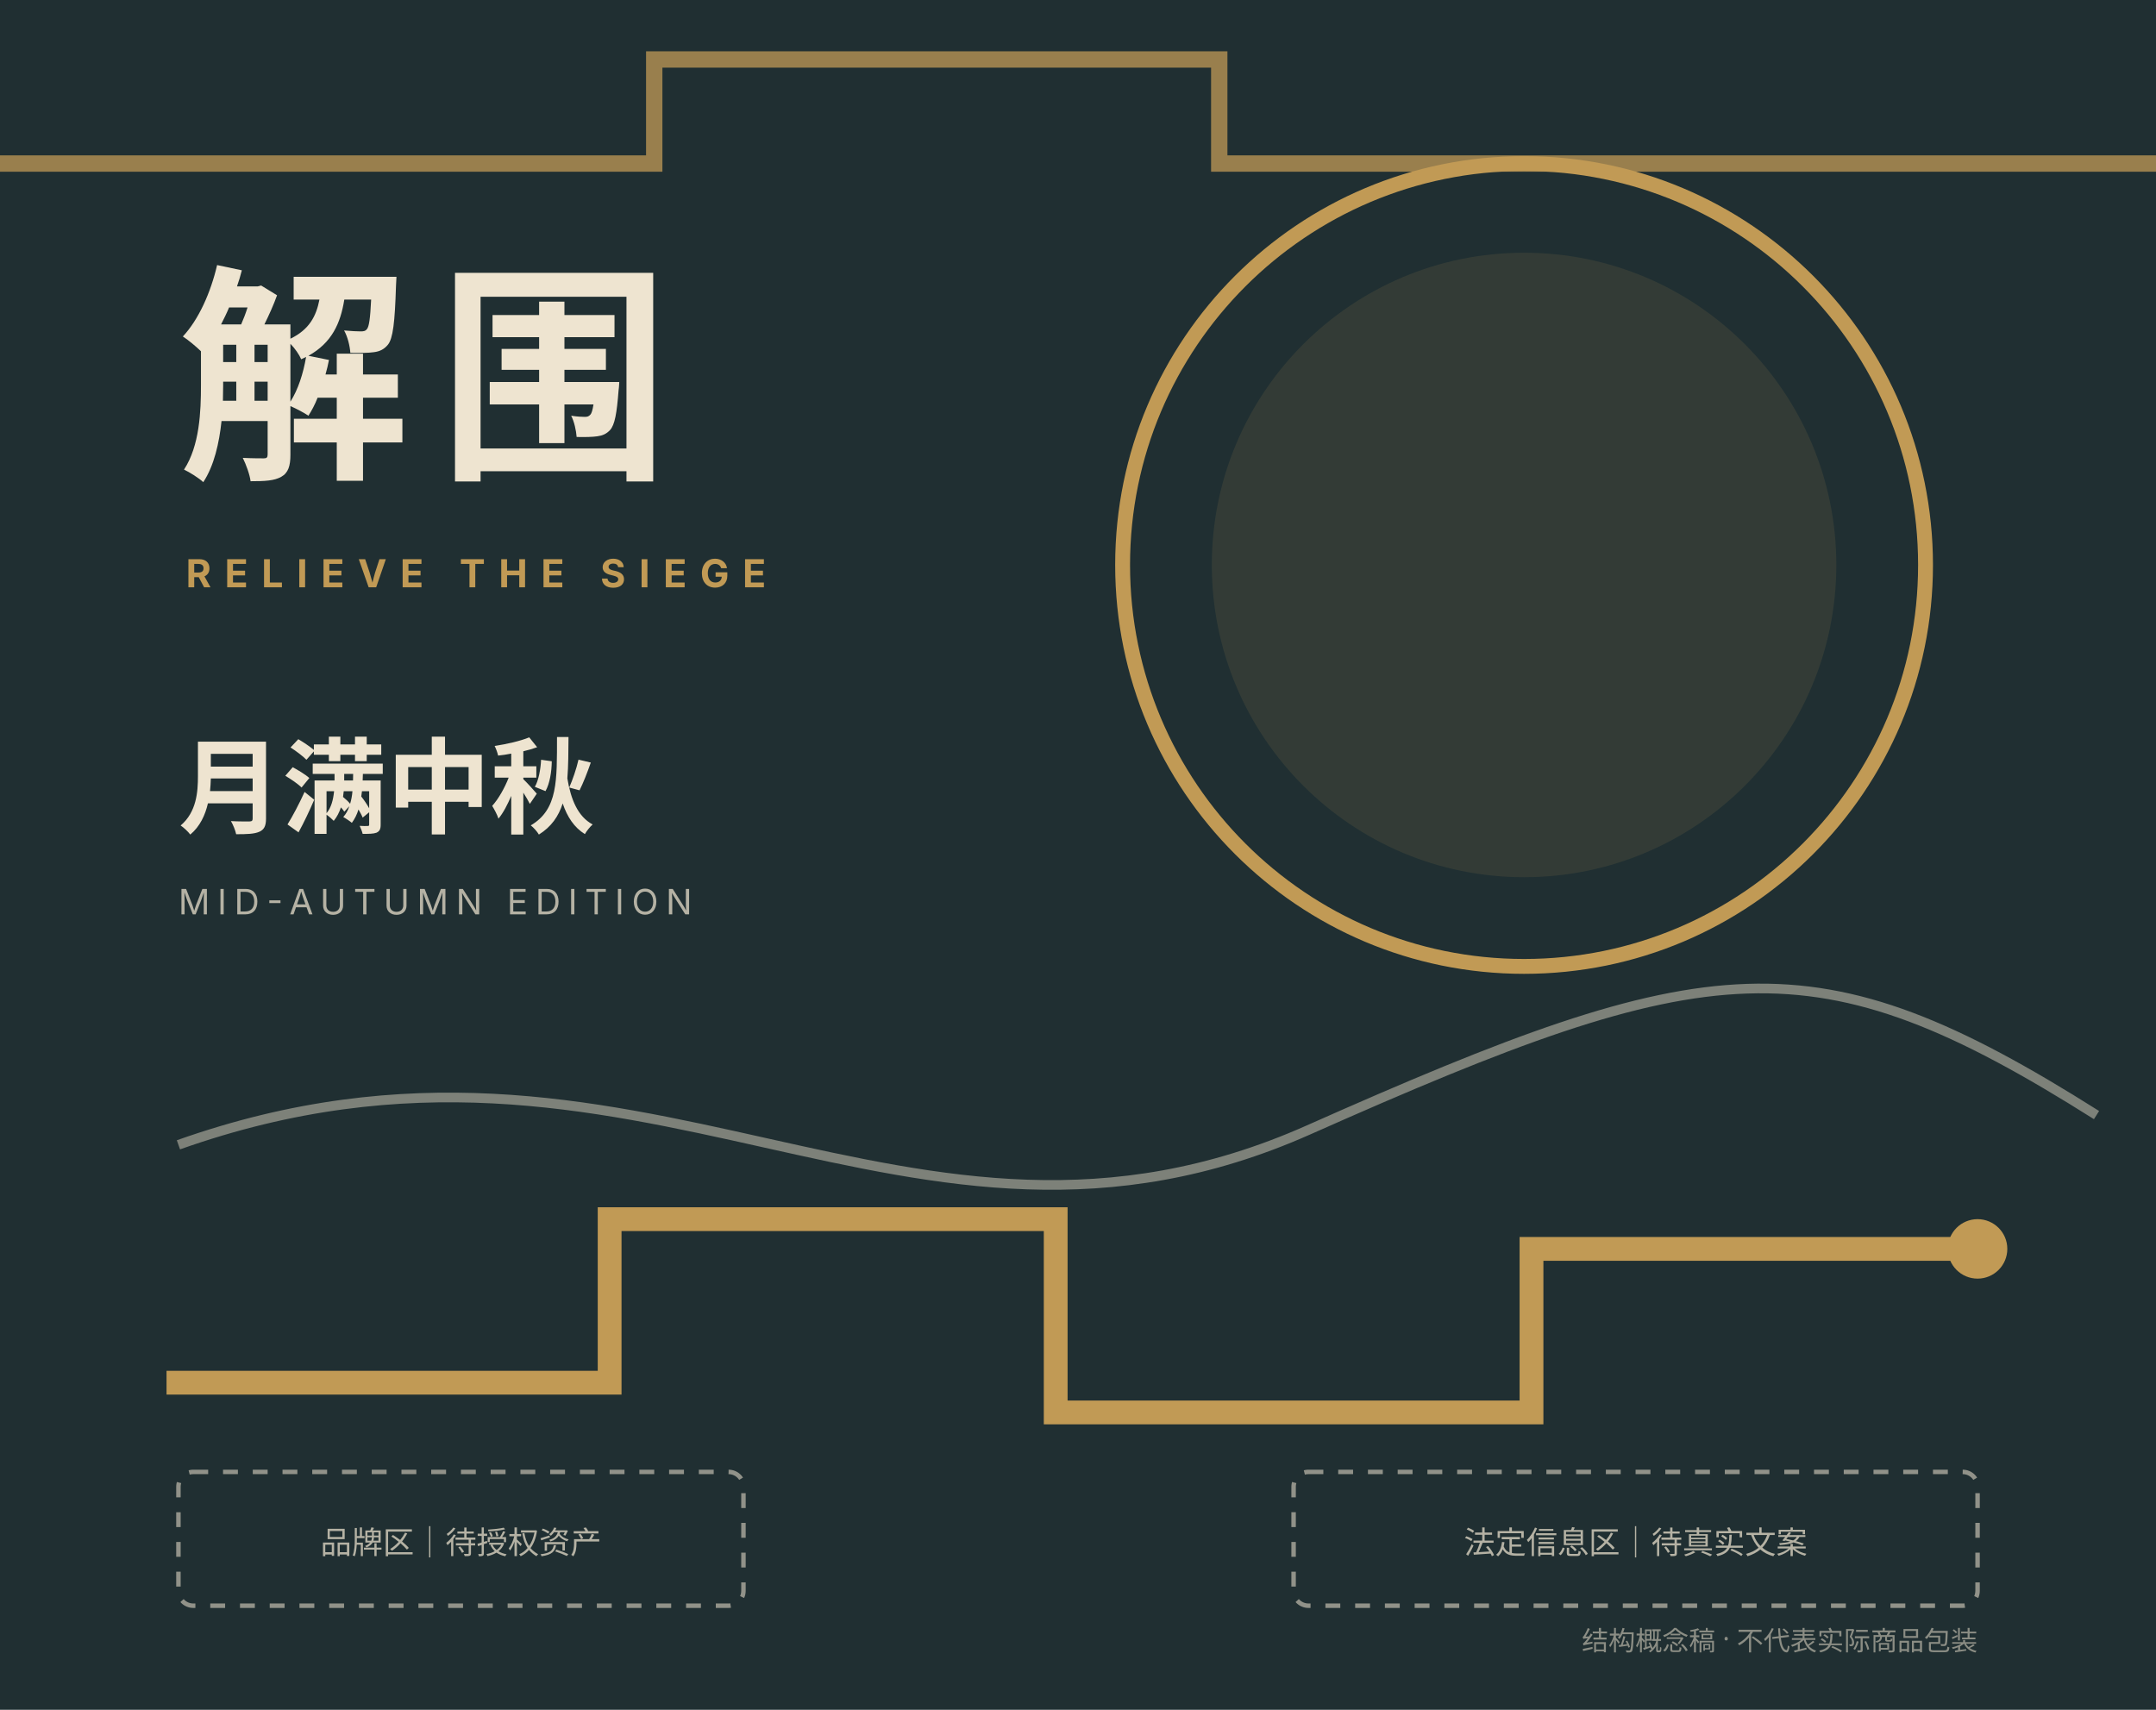
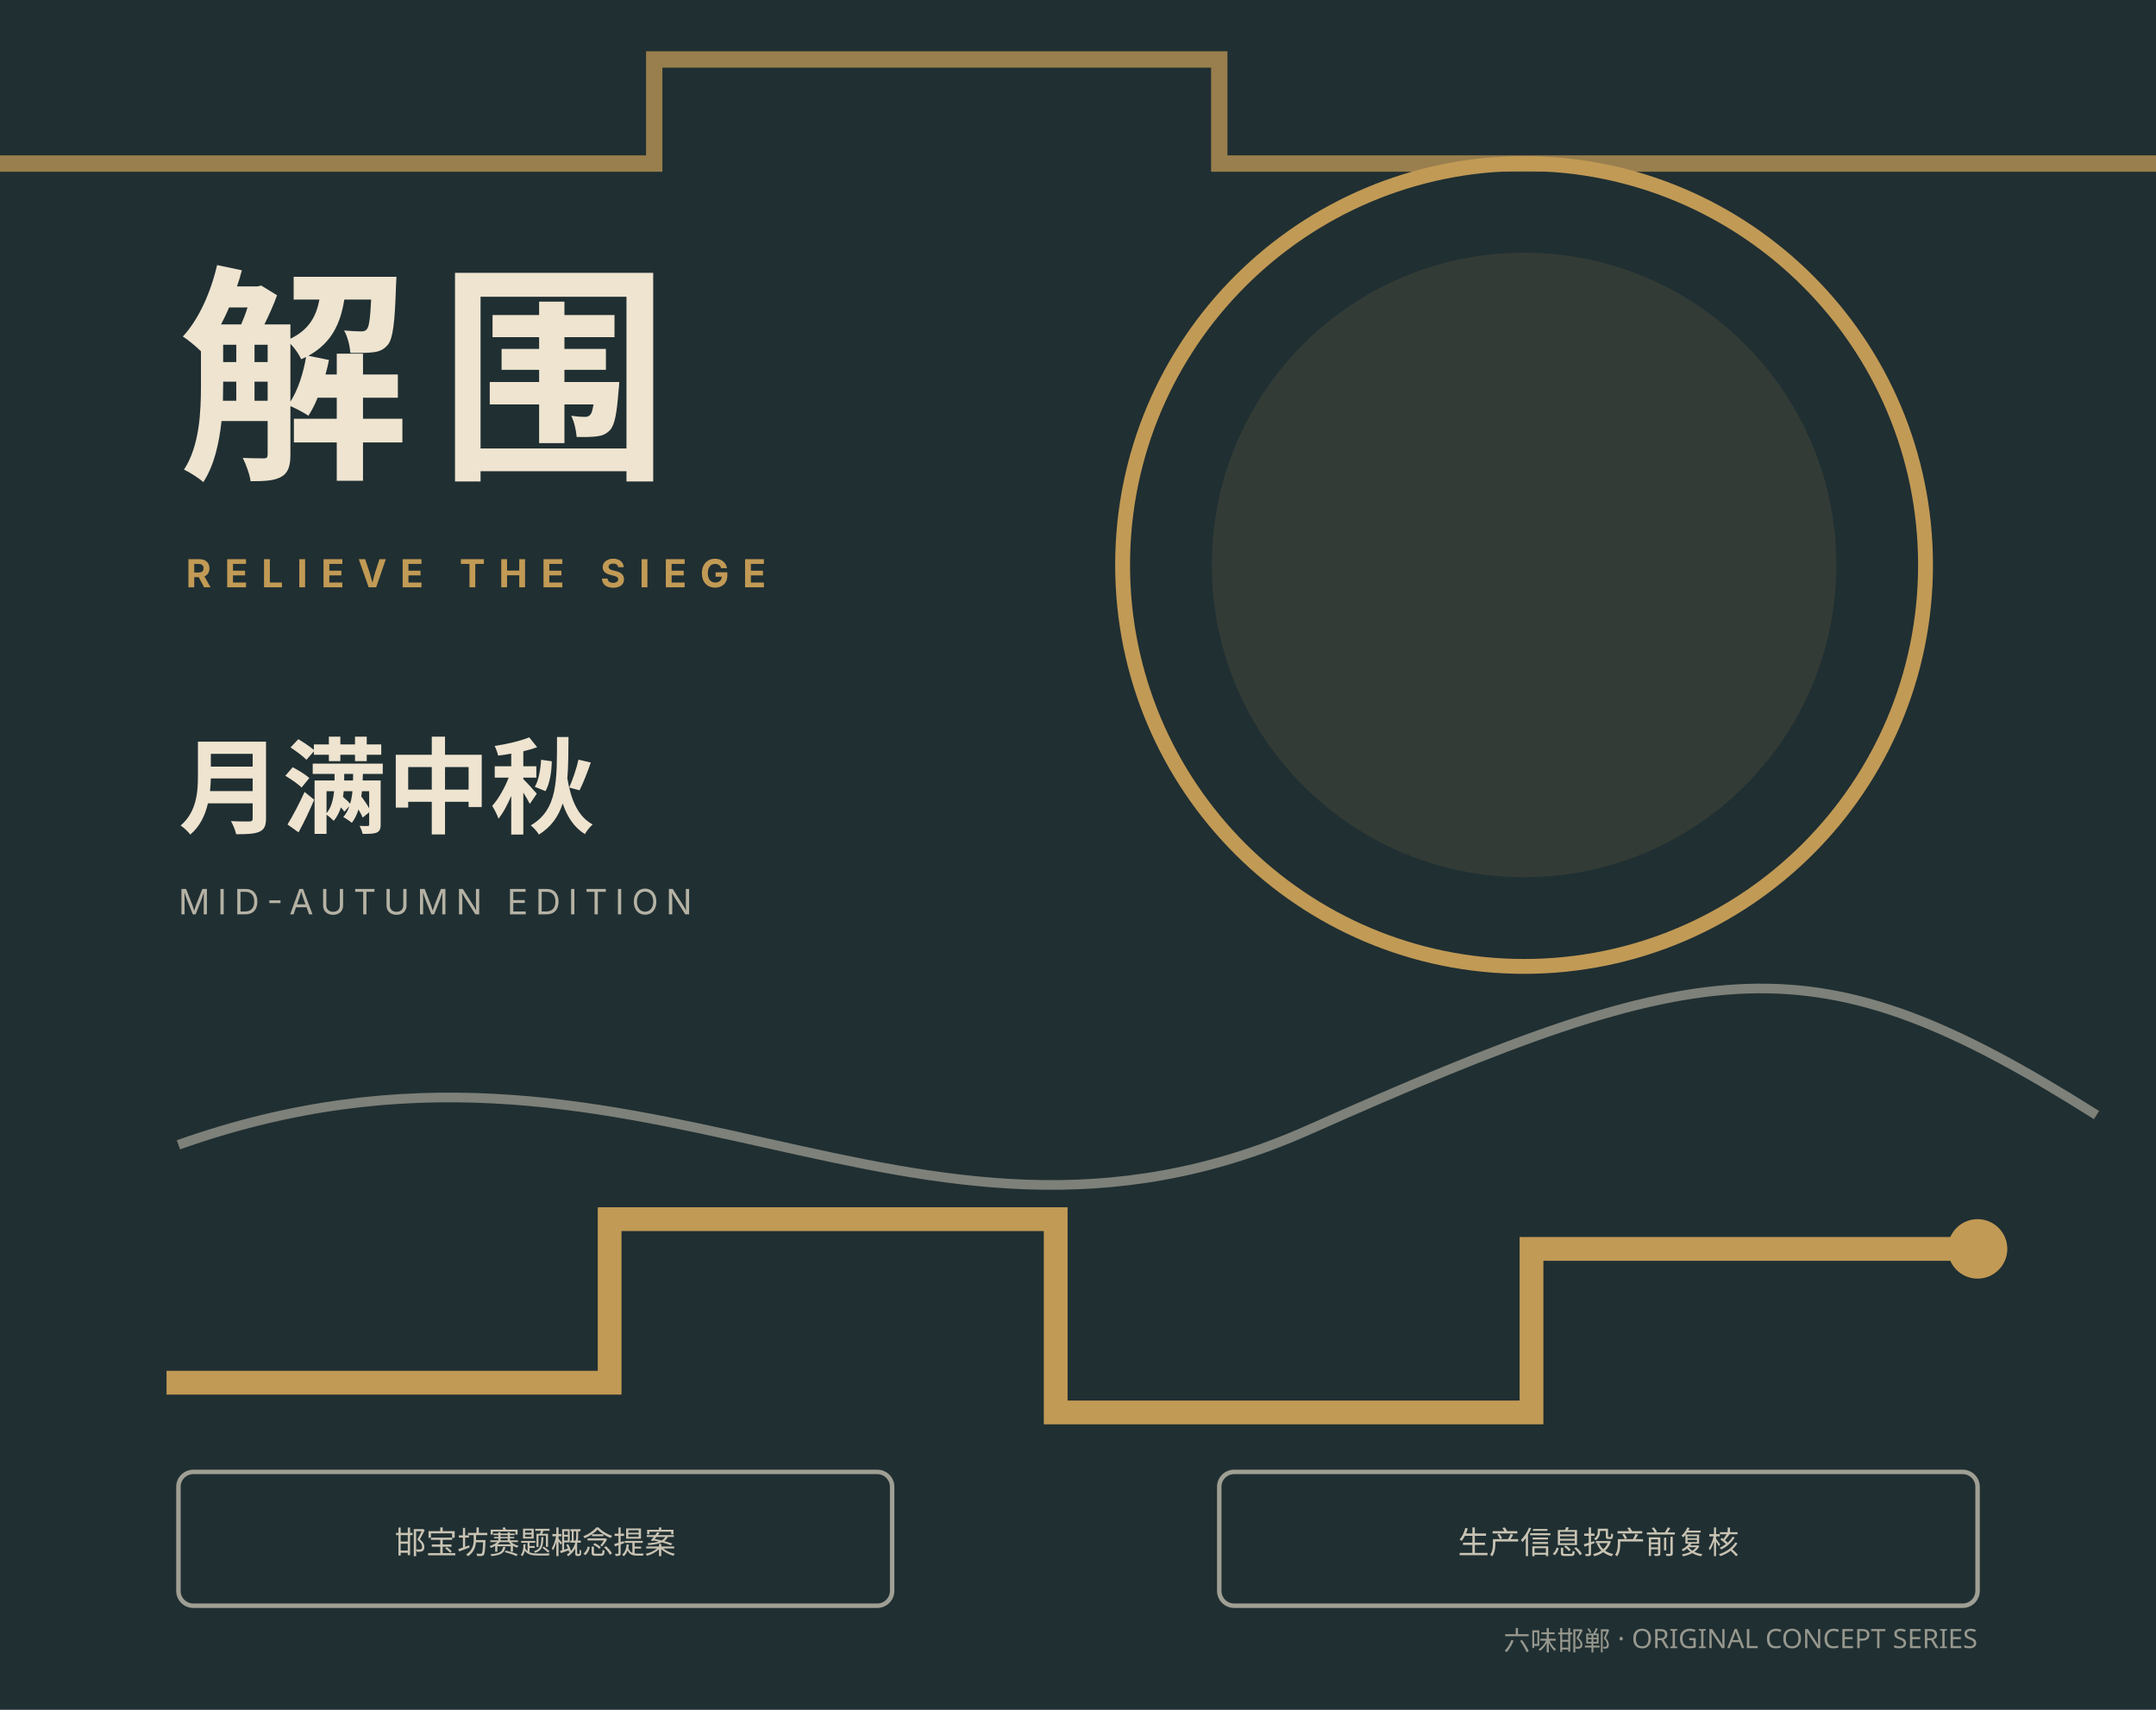
<svg xmlns="http://www.w3.org/2000/svg" width="290mm" height="230mm" viewBox="0 0 290 230">
  <defs>
    <style>
    @font-face { font-family: NSans; src: url('../01_research/fonts/NotoSansSC[wght].ttf'); }
    @font-face { font-family: NSerif; src: url('../01_research/fonts/NotoSerifSC[wght].ttf'); }
    @font-face { font-family: Inter; src: url('../01_research/fonts/InterVariable.ttf'); }
    .sans { font-family: NSans, sans-serif; } .serif { font-family: NSerif, serif; } .latin { font-family: Inter, sans-serif; }
  </style>
  </defs>
  <rect width="290" height="230" fill="#202F32" />
  <path d="M0 22 H88 V8 H164 V22 H290" fill="none" stroke="#C19A55" stroke-width="2.2" opacity=".75" />
  <g id="shared-route" fill="none" stroke="#C19A55" stroke-width="3.2" stroke-linecap="square">
    <path d="M24 186 H82 V164 H142 V190 H206 V168 H266" />
    <circle cx="266" cy="168" r="4" fill="#C19A55" stroke="none" />
  </g>
  <circle cx="205" cy="76" r="54" fill="none" stroke="#C19A55" stroke-width="2" />
  <circle cx="205" cy="76" r="42" fill="#C19A55" opacity=".12" />
  <path d="M24 154 C86 132 122 176 176 152 S244 126 282 150" fill="none" stroke="#EEE4D0" stroke-width="1.3" opacity=".45" />
  <text x="24" y="62" class="serif" font-size="31" font-weight="760" fill="#EEE4D0" letter-spacing="4">解围</text>
  <text x="25" y="79" class="latin" font-size="5.2" font-weight="650" fill="#C19A55" letter-spacing="1.8">RELIEVE THE SIEGE</text>
  <text x="24" y="111" class="serif" font-size="14" font-weight="650" fill="#EEE4D0">月满中秋</text>
  <text x="24" y="123" class="latin" font-size="4.7" fill="#EEE4D0" opacity=".72" letter-spacing="1">MID-AUTUMN EDITION</text>
-   <g id="brand-zone">
-     <rect x="24" y="198" width="76" height="18" rx="2" fill="none" stroke="#EEE4D0" stroke-width=".6" stroke-dasharray="2 2" opacity=".55" />
-     <text x="62" y="209" class="sans" text-anchor="middle" font-size="4.2" fill="#EEE4D0" opacity=".72">品牌区｜待授权资产</text>
+   <g id="brief-target">
+     <rect x="24" y="198" width="96" height="18" rx="2" fill="none" stroke="#EEE4D0" stroke-width=".6" opacity=".62" />
+     <text x="72" y="209" class="sans" text-anchor="middle" font-size="4.2" fill="#EEE4D0" opacity=".82">邯宝坊赛题概念提案</text>
  </g>
-   <g id="legal-copy-zone">
-     <rect x="174" y="198" width="92" height="18" rx="2" fill="none" stroke="#EEE4D0" stroke-width=".6" stroke-dasharray="2 2" opacity=".55" />
-     <text x="220" y="209" class="sans" text-anchor="middle" font-size="4.2" fill="#EEE4D0" opacity=".72">法定信息区｜待真实文案</text>
+   <g id="production-review">
+     <rect x="164" y="198" width="102" height="18" rx="2" fill="none" stroke="#EEE4D0" stroke-width=".6" opacity=".62" />
+     <text x="215" y="209" class="sans" text-anchor="middle" font-size="4.2" fill="#EEE4D0" opacity=".82">生产信息投产前复核</text>
  </g>
-   <text x="266" y="222" class="sans" text-anchor="end" font-size="3.6" fill="#EEE4D0" opacity=".52">结构概念稿 · 不代表实际商品包装</text>
+   <text x="266" y="222" class="sans" text-anchor="end" font-size="3.6" fill="#EEE4D0" opacity=".58">六味邯郸 · ORIGINAL CONCEPT SERIES</text>
</svg>
